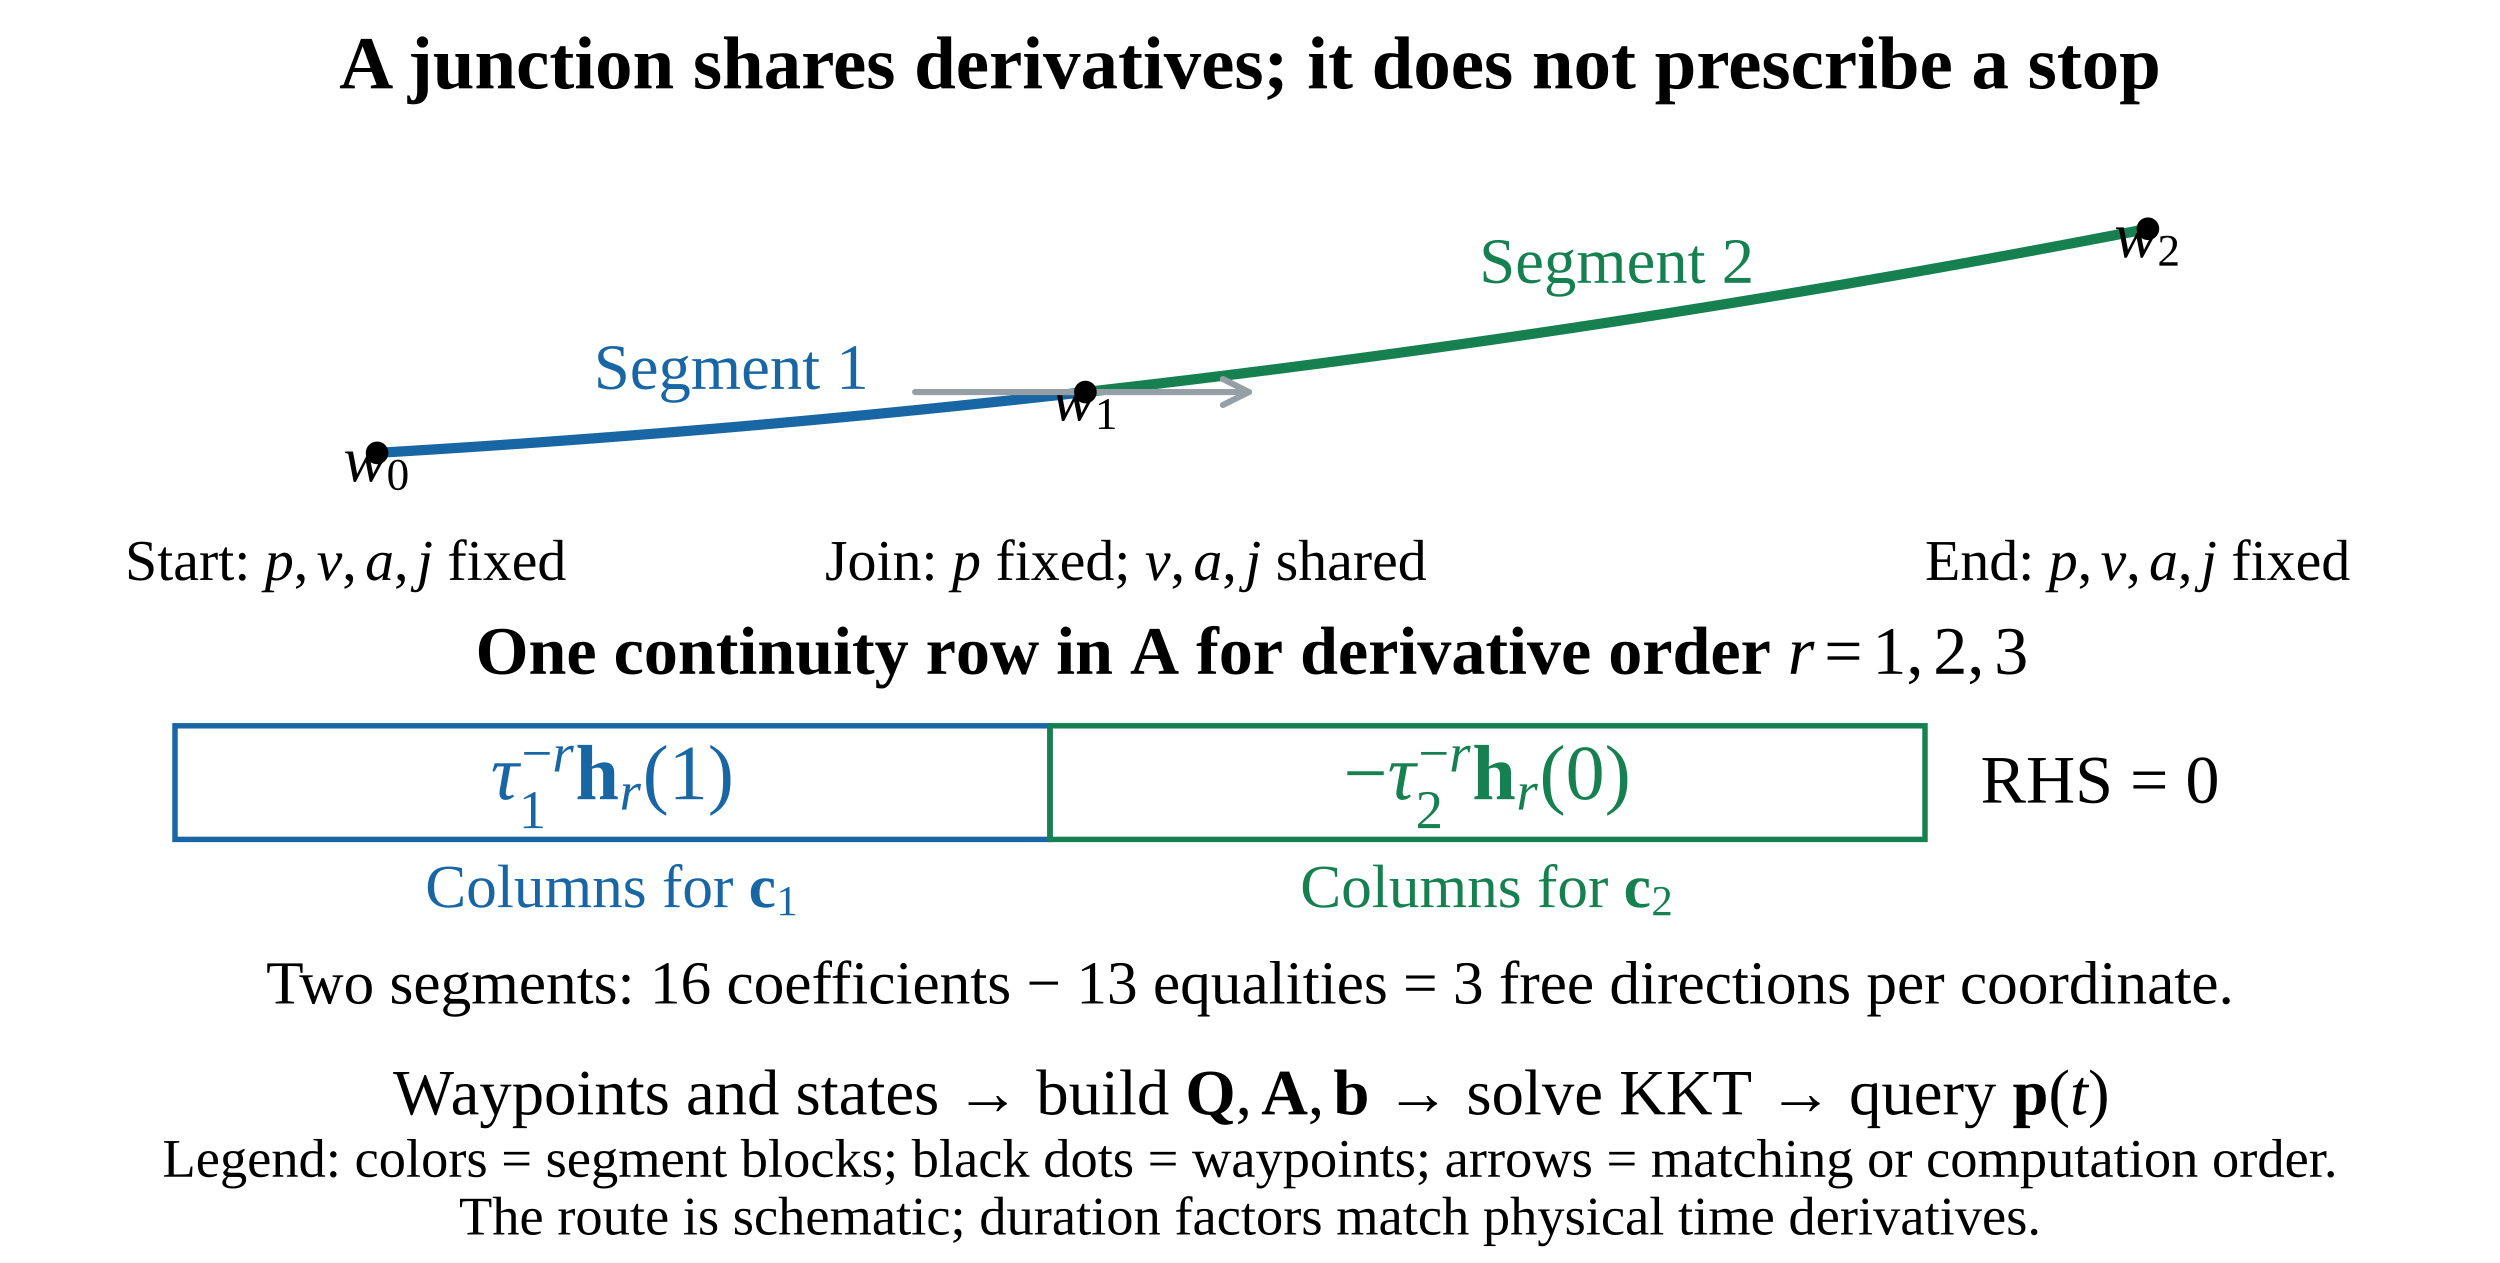
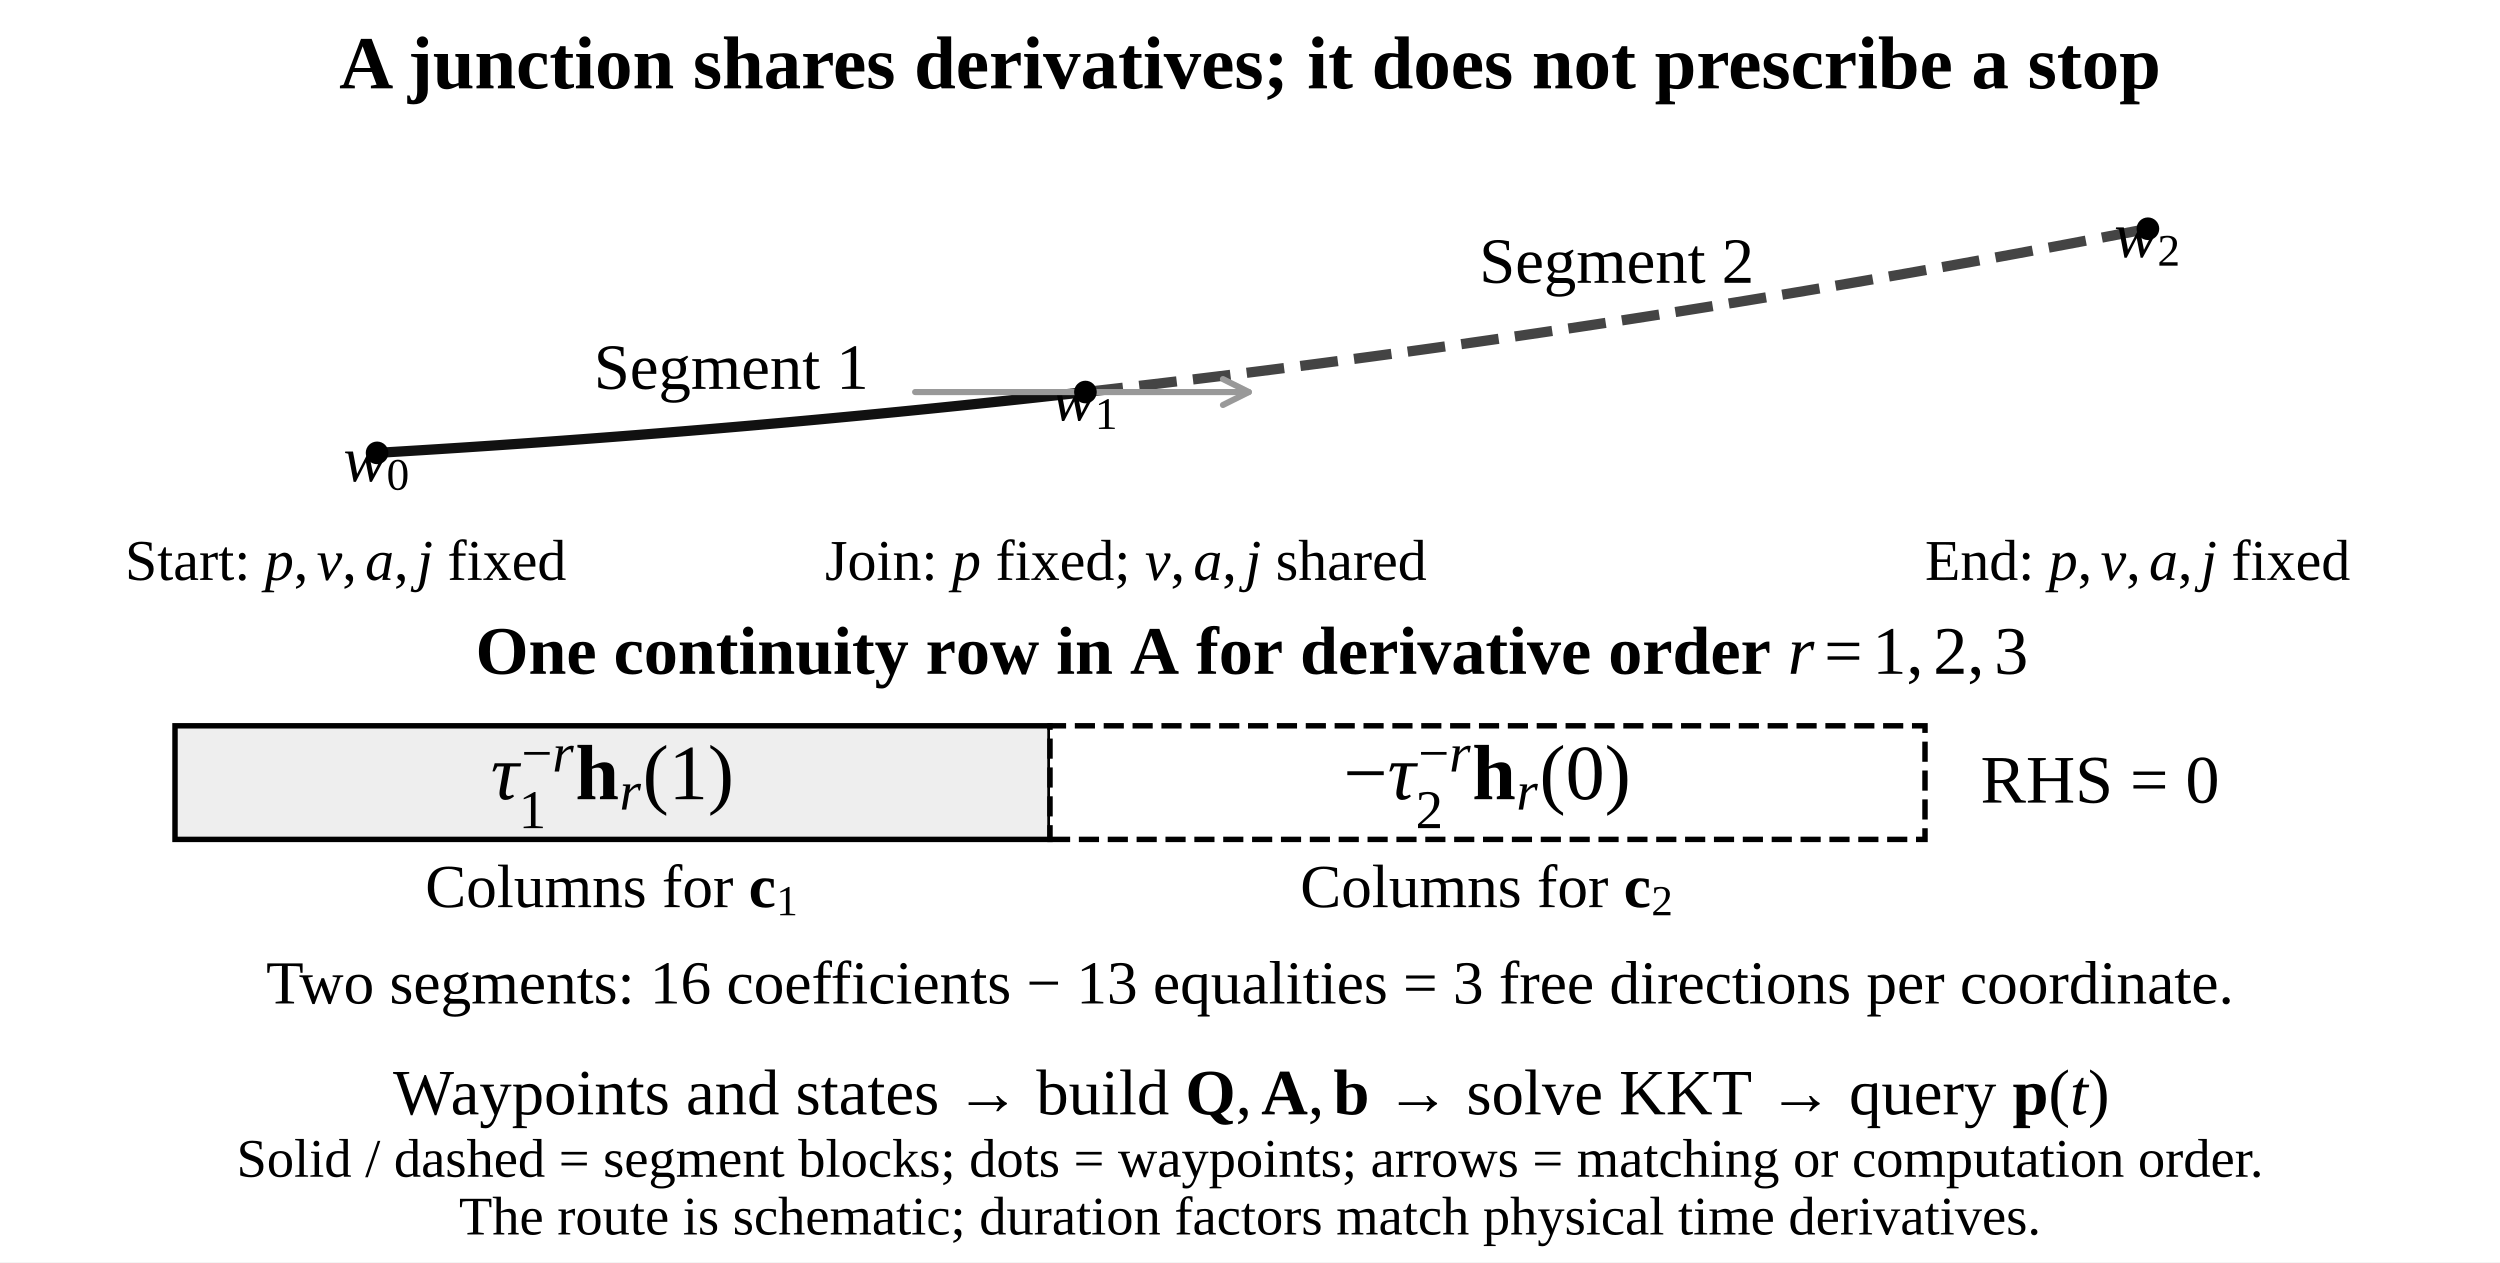
<svg xmlns="http://www.w3.org/2000/svg" xmlns:xlink="http://www.w3.org/1999/xlink" width="734.4pt" height="370.8pt" viewBox="0 0 734.4 370.8" version="1.1">
  <defs>
    <style type="text/css">*{stroke-linejoin: round; stroke-linecap: butt}</style>
  </defs>
  <g id="figure_1">
    <g id="patch_1">
      <path d="M 0 370.8  L 734.4 370.8  L 734.4 0  L 0 0  z " style="fill: #ffffff" />
    </g>
    <g id="axes_1">
      <g id="line2d_1">
-         <path d="M 110.772 133.036  L 113.406 132.88  L 116.04 132.723  L 118.674 132.563  L 121.308 132.402  L 123.942 132.239  L 126.576 132.075  L 129.209 131.908  L 131.843 131.74  L 134.477 131.57  L 137.111 131.398  L 139.745 131.224  L 142.379 131.048  L 145.013 130.871  L 147.647 130.692  L 150.281 130.511  L 152.915 130.328  L 155.549 130.143  L 158.183 129.957  L 160.817 129.769  L 163.45 129.579  L 166.084 129.387  L 168.718 129.193  L 171.352 128.998  L 173.986 128.8  L 176.62 128.601  L 179.254 128.4  L 181.888 128.198  L 184.522 127.993  L 187.156 127.787  L 189.79 127.579  L 192.424 127.369  L 195.058 127.157  L 197.691 126.943  L 200.325 126.728  L 202.959 126.511  L 205.593 126.292  L 208.227 126.071  L 210.861 125.849  L 213.495 125.624  L 216.129 125.398  L 218.763 125.17  L 221.397 124.94  L 224.031 124.708  L 226.665 124.475  L 229.299 124.24  L 231.933 124.003  L 234.566 123.764  L 237.2 123.523  L 239.834 123.281  L 242.468 123.036  L 245.102 122.79  L 247.736 122.542  L 250.37 122.293  L 253.004 122.041  L 255.638 121.788  L 258.272 121.533  L 260.906 121.276  L 263.54 121.017  L 266.174 120.756  L 268.807 120.494  L 271.441 120.23  L 274.075 119.964  L 276.709 119.696  L 279.343 119.426  L 281.977 119.155  L 284.611 118.882  L 287.245 118.607  L 289.879 118.33  L 292.513 118.051  L 295.147 117.771  L 297.781 117.488  L 300.415 117.204  L 303.048 116.918  L 305.682 116.631  L 308.316 116.341  L 310.95 116.05  L 313.584 115.757  L 316.218 115.462  L 318.852 115.165  " clip-path="url(#pb842b8e723)" style="fill: none; stroke: #1966a4; stroke-width: 3; stroke-linecap: square" />
+         <path d="M 110.772 133.036  L 113.406 132.88  L 116.04 132.723  L 118.674 132.563  L 121.308 132.402  L 123.942 132.239  L 126.576 132.075  L 129.209 131.908  L 131.843 131.74  L 134.477 131.57  L 137.111 131.398  L 139.745 131.224  L 142.379 131.048  L 145.013 130.871  L 147.647 130.692  L 150.281 130.511  L 152.915 130.328  L 155.549 130.143  L 158.183 129.957  L 160.817 129.769  L 163.45 129.579  L 166.084 129.387  L 168.718 129.193  L 171.352 128.998  L 173.986 128.8  L 176.62 128.601  L 179.254 128.4  L 181.888 128.198  L 184.522 127.993  L 187.156 127.787  L 189.79 127.579  L 192.424 127.369  L 195.058 127.157  L 197.691 126.943  L 200.325 126.728  L 202.959 126.511  L 205.593 126.292  L 208.227 126.071  L 210.861 125.849  L 213.495 125.624  L 216.129 125.398  L 218.763 125.17  L 221.397 124.94  L 224.031 124.708  L 226.665 124.475  L 229.299 124.24  L 231.933 124.003  L 234.566 123.764  L 237.2 123.523  L 239.834 123.281  L 242.468 123.036  L 245.102 122.79  L 247.736 122.542  L 250.37 122.293  L 253.004 122.041  L 255.638 121.788  L 258.272 121.533  L 260.906 121.276  L 263.54 121.017  L 266.174 120.756  L 268.807 120.494  L 271.441 120.23  L 274.075 119.964  L 276.709 119.696  L 279.343 119.426  L 281.977 119.155  L 284.611 118.882  L 287.245 118.607  L 289.879 118.33  L 292.513 118.051  L 295.147 117.771  L 297.781 117.488  L 300.415 117.204  L 303.048 116.918  L 305.682 116.631  L 308.316 116.341  L 310.95 116.05  L 313.584 115.757  L 316.218 115.462  L 318.852 115.165  " clip-path="url(#pb0b1a528e0)" style="fill: none; stroke: #111111; stroke-width: 3; stroke-linecap: square" />
      </g>
      <g id="line2d_2">
-         <path d="M 318.852 115.165  L 322.803 114.717  L 326.754 114.264  L 330.705 113.807  L 334.656 113.347  L 338.606 112.882  L 342.557 112.413  L 346.508 111.94  L 350.459 111.463  L 354.41 110.982  L 358.361 110.497  L 362.312 110.008  L 366.263 109.514  L 370.214 109.017  L 374.164 108.516  L 378.115 108.01  L 382.066 107.501  L 386.017 106.987  L 389.968 106.469  L 393.919 105.948  L 397.87 105.422  L 401.821 104.892  L 405.771 104.358  L 409.722 103.82  L 413.673 103.278  L 417.624 102.732  L 421.575 102.181  L 425.526 101.627  L 429.477 101.069  L 433.428 100.506  L 437.379 99.94  L 441.329 99.369  L 445.28 98.795  L 449.231 98.216  L 453.182 97.633  L 457.133 97.046  L 461.084 96.455  L 465.035 95.86  L 468.986 95.261  L 472.937 94.658  L 476.887 94.051  L 480.838 93.44  L 484.789 92.824  L 488.74 92.205  L 492.691 91.581  L 496.642 90.954  L 500.593 90.322  L 504.544 89.687  L 508.495 89.047  L 512.445 88.403  L 516.396 87.755  L 520.347 87.103  L 524.298 86.447  L 528.249 85.787  L 532.2 85.123  L 536.151 84.455  L 540.102 83.782  L 544.053 83.106  L 548.003 82.425  L 551.954 81.741  L 555.905 81.052  L 559.856 80.36  L 563.807 79.663  L 567.758 78.962  L 571.709 78.257  L 575.66 77.548  L 579.61 76.835  L 583.561 76.118  L 587.512 75.397  L 591.463 74.672  L 595.414 73.943  L 599.365 73.209  L 603.316 72.472  L 607.267 71.731  L 611.218 70.985  L 615.168 70.235  L 619.119 69.482  L 623.07 68.724  L 627.021 67.962  L 630.972 67.196  " clip-path="url(#pb842b8e723)" style="fill: none; stroke: #168051; stroke-width: 3; stroke-linecap: square" />
+         <path d="M 318.852 115.165  L 322.803 114.717  L 326.754 114.264  L 330.705 113.807  L 334.656 113.347  L 338.606 112.882  L 342.557 112.413  L 346.508 111.94  L 350.459 111.463  L 354.41 110.982  L 358.361 110.497  L 362.312 110.008  L 366.263 109.514  L 370.214 109.017  L 374.164 108.516  L 378.115 108.01  L 382.066 107.501  L 386.017 106.987  L 389.968 106.469  L 393.919 105.948  L 397.87 105.422  L 401.821 104.892  L 405.771 104.358  L 409.722 103.82  L 413.673 103.278  L 417.624 102.732  L 421.575 102.181  L 425.526 101.627  L 429.477 101.069  L 433.428 100.506  L 437.379 99.94  L 441.329 99.369  L 445.28 98.795  L 449.231 98.216  L 453.182 97.633  L 457.133 97.046  L 461.084 96.455  L 465.035 95.86  L 468.986 95.261  L 472.937 94.658  L 476.887 94.051  L 480.838 93.44  L 484.789 92.824  L 488.74 92.205  L 492.691 91.581  L 496.642 90.954  L 500.593 90.322  L 504.544 89.687  L 508.495 89.047  L 512.445 88.403  L 516.396 87.755  L 520.347 87.103  L 524.298 86.447  L 528.249 85.787  L 532.2 85.123  L 536.151 84.455  L 540.102 83.782  L 544.053 83.106  L 548.003 82.425  L 551.954 81.741  L 555.905 81.052  L 559.856 80.36  L 563.807 79.663  L 567.758 78.962  L 571.709 78.257  L 575.66 77.548  L 579.61 76.835  L 583.561 76.118  L 587.512 75.397  L 591.463 74.672  L 595.414 73.943  L 599.365 73.209  L 603.316 72.472  L 607.267 71.731  L 611.218 70.985  L 615.168 70.235  L 619.119 69.482  L 623.07 68.724  L 627.021 67.962  L 630.972 67.196  " clip-path="url(#pb0b1a528e0)" style="fill: none; stroke-dasharray: 11.1,4.8; stroke-dashoffset: 0; stroke: #444444; stroke-width: 3" />
      </g>
      <g id="text_1">
-         <text style="font-size: 19px; font-family: 'Times New Roman'; text-anchor: middle; fill: #1966a4" x="214.812" y="114.224" transform="rotate(-0 214.812 114.2245)">Segment 1</text>
+         <text style="font-size: 19px; font-family: 'Times New Roman'; text-anchor: middle" x="214.812" y="114.224" transform="rotate(-0 214.812 114.2245)">Segment 1</text>
      </g>
      <g id="text_2">
-         <text style="font-size: 19px; font-family: 'Times New Roman'; text-anchor: middle; fill: #168051" x="474.912" y="83.068" transform="rotate(-0 474.912 83.06824)">Segment 2</text>
+         <text style="font-size: 19px; font-family: 'Times New Roman'; text-anchor: middle" x="474.912" y="83.068" transform="rotate(-0 474.912 83.06824)">Segment 2</text>
      </g>
      <g id="text_3">
        <g transform="translate(100.892 141.9712)">
          <text>
            <tspan x="0" y="-0.609" style="font-style: italic; font-size: 19px; font-family: 'Times New Roman'">w</tspan>
            <tspan x="12.673" y="1.908" style="font-size: 13.3px; font-family: 'Times New Roman'">0</tspan>
          </text>
        </g>
      </g>
      <g id="text_4">
        <g transform="translate(308.972 124.1004)">
          <text>
            <tspan x="0" y="-0.609" style="font-style: italic; font-size: 19px; font-family: 'Times New Roman'">w</tspan>
            <tspan x="12.673" y="1.908" style="font-size: 13.3px; font-family: 'Times New Roman'">1</tspan>
          </text>
        </g>
      </g>
      <g id="text_5">
        <g transform="translate(621.092 76.13157)">
          <text>
            <tspan x="0" y="-0.609" style="font-style: italic; font-size: 19px; font-family: 'Times New Roman'">w</tspan>
            <tspan x="12.673" y="1.908" style="font-size: 13.3px; font-family: 'Times New Roman'">2</tspan>
          </text>
        </g>
      </g>
      <g id="patch_2">
-         <path d="M 268.829 115.165  Q 318.849 115.165 366.857 115.165  " style="fill: none; stroke: #979fa6; stroke-width: 1.8; stroke-linecap: round" />
-         <path d="M 359.257 111.365  L 366.857 115.165  L 359.257 118.965  " style="fill: none; stroke: #979fa6; stroke-width: 1.8; stroke-linecap: round" />
+         <path d="M 268.829 115.165  Q 318.849 115.165 366.857 115.165  " style="fill: none; stroke: #999999; stroke-width: 1.8; stroke-linecap: round" />
+         <path d="M 359.257 111.365  L 366.857 115.165  L 359.257 118.965  " style="fill: none; stroke: #999999; stroke-width: 1.8; stroke-linecap: round" />
      </g>
      <g id="PathCollection_1">
        <defs>
-           <path id="m9543c0bbfe" d="M 0 2.828  C 0.75 2.828 1.47 2.53 2 2  C 2.53 1.47 2.828 0.75 2.828 0  C 2.828 -0.75 2.53 -1.47 2 -2  C 1.47 -2.53 0.75 -2.828 0 -2.828  C -0.75 -2.828 -1.47 -2.53 -2 -2  C -2.53 -1.47 -2.828 -0.75 -2.828 0  C -2.828 0.75 -2.53 1.47 -2 2  C -1.47 2.53 -0.75 2.828 0 2.828  z " style="stroke: #000000" />
+           <path id="m8354034b40" d="M 0 2.828  C 0.75 2.828 1.47 2.53 2 2  C 2.53 1.47 2.828 0.75 2.828 0  C 2.828 -0.75 2.53 -1.47 2 -2  C 1.47 -2.53 0.75 -2.828 0 -2.828  C -0.75 -2.828 -1.47 -2.53 -2 -2  C -2.53 -1.47 -2.828 -0.75 -2.828 0  C -2.828 0.75 -2.53 1.47 -2 2  C -1.47 2.53 -0.75 2.828 0 2.828  z " style="stroke: #000000" />
        </defs>
-         <g clip-path="url(#pb842b8e723)">
-           <use xlink:href="#m9543c0bbfe" x="110.772" y="133.036" style="stroke: #000000" />
+         <g clip-path="url(#pb0b1a528e0)">
+           <use xlink:href="#m8354034b40" x="110.772" y="133.036" style="stroke: #000000" />
        </g>
      </g>
      <g id="PathCollection_2">
-         <g clip-path="url(#pb842b8e723)">
-           <use xlink:href="#m9543c0bbfe" x="318.852" y="115.165" style="stroke: #000000" />
+         <g clip-path="url(#pb0b1a528e0)">
+           <use xlink:href="#m8354034b40" x="318.852" y="115.165" style="stroke: #000000" />
        </g>
      </g>
      <g id="PathCollection_3">
-         <g clip-path="url(#pb842b8e723)">
-           <use xlink:href="#m9543c0bbfe" x="630.972" y="67.196" style="stroke: #000000" />
+         <g clip-path="url(#pb0b1a528e0)">
+           <use xlink:href="#m8354034b40" x="630.972" y="67.196" style="stroke: #000000" />
        </g>
      </g>
    </g>
    <g id="axes_2">
      <g id="patch_3">
-         <path d="M 51.408 246.582  L 308.448 246.582  L 308.448 213.21  L 51.408 213.21  L 51.408 246.582  z " clip-path="url(#p7be371be83)" style="fill: none; stroke: #1966a4; stroke-width: 1.6; stroke-linejoin: miter" />
+         <path d="M 51.408 246.582  L 308.448 246.582  L 308.448 213.21  L 51.408 213.21  z " clip-path="url(#p25e6406a1e)" style="fill: #eeeeee; stroke: #000000; stroke-width: 1.6; stroke-linejoin: miter" />
      </g>
      <g id="patch_4">
-         <path d="M 308.448 246.582  L 565.488 246.582  L 565.488 213.21  L 308.448 213.21  L 308.448 246.582  z " clip-path="url(#p7be371be83)" style="fill: none; stroke: #168051; stroke-width: 1.6; stroke-linejoin: miter" />
+         <path d="M 308.448 246.582  L 565.488 246.582  L 565.488 213.21  L 308.448 213.21  z " clip-path="url(#p25e6406a1e)" style="fill: #ffffff; stroke-dasharray: 5.92,2.56; stroke-dashoffset: 0; stroke: #000000; stroke-width: 1.6; stroke-linejoin: miter" />
      </g>
      <g id="text_6">
-         <g style="fill: #1966a4" transform="translate(144.163 234.8034)">
-           <text>
-             <tspan x="0" y="-0.031" style="font-style: italic; font-size: 23px; font-family: 'Times New Roman'; fill: #1966a4">τ</tspan>
-             <tspan x="8.232" y="8.477" style="font-size: 16.1px; font-family: 'Times New Roman'; fill: #1966a4">1</tspan>
-             <tspan x="9.024" y="-8.156" style="font-size: 16.1px; font-family: 'Times New Roman'; fill: #1966a4">−</tspan>
-             <tspan x="18.104" y="-8.156" style="font-style: italic; font-size: 16.1px; font-family: 'Times New Roman'; fill: #1966a4">r</tspan>
-             <tspan x="37.847" y="3.016" style="font-style: italic; font-size: 16.1px; font-family: 'Times New Roman'; fill: #1966a4">r</tspan>
-             <tspan x="24.877" y="-0.031" style="font-weight: 700; font-size: 23px; font-family: 'Times New Roman'; fill: #1966a4">h</tspan>
-             <tspan x="44.62" y="-0.031" style="font-size: 23px; font-family: 'Times New Roman'; fill: #1966a4">(</tspan>
-             <tspan x="52.279" y="-0.031" style="font-size: 23px; font-family: 'Times New Roman'; fill: #1966a4">1</tspan>
-             <tspan x="63.779" y="-0.031" style="font-size: 23px; font-family: 'Times New Roman'; fill: #1966a4">)</tspan>
+         <g transform="translate(144.163 234.8034)">
+           <text>
+             <tspan x="0" y="-0.031" style="font-style: italic; font-size: 23px; font-family: 'Times New Roman'">τ</tspan>
+             <tspan x="8.232" y="8.477" style="font-size: 16.1px; font-family: 'Times New Roman'">1</tspan>
+             <tspan x="9.024" y="-8.156" style="font-size: 16.1px; font-family: 'Times New Roman'">−</tspan>
+             <tspan x="18.104" y="-8.156" style="font-style: italic; font-size: 16.1px; font-family: 'Times New Roman'">r</tspan>
+             <tspan x="37.847" y="3.016" style="font-style: italic; font-size: 16.1px; font-family: 'Times New Roman'">r</tspan>
+             <tspan x="24.877" y="-0.031" style="font-weight: 700; font-size: 23px; font-family: 'Times New Roman'">h</tspan>
+             <tspan x="44.62" y="-0.031" style="font-size: 23px; font-family: 'Times New Roman'">(</tspan>
+             <tspan x="52.279" y="-0.031" style="font-size: 23px; font-family: 'Times New Roman'">1</tspan>
+             <tspan x="63.779" y="-0.031" style="font-size: 23px; font-family: 'Times New Roman'">)</tspan>
          </text>
        </g>
      </g>
      <g id="text_7">
-         <g style="fill: #1966a4" transform="translate(124.938 266.976)">
-           <text>
-             <tspan x="0" y="-0.5" style="font-size: 18px; font-family: 'Times New Roman'; fill: #1966a4">C</tspan>
-             <tspan x="12.006" y="-0.5" style="font-size: 18px; font-family: 'Times New Roman'; fill: #1966a4">o</tspan>
-             <tspan x="21.006" y="-0.5" style="font-size: 18px; font-family: 'Times New Roman'; fill: #1966a4">l</tspan>
-             <tspan x="26.007" y="-0.5" style="font-size: 18px; font-family: 'Times New Roman'; fill: #1966a4">u</tspan>
-             <tspan x="35.007" y="-0.5" style="font-size: 18px; font-family: 'Times New Roman'; fill: #1966a4">m</tspan>
-             <tspan x="49.008" y="-0.5" style="font-size: 18px; font-family: 'Times New Roman'; fill: #1966a4">n</tspan>
-             <tspan x="58.008" y="-0.5" style="font-size: 18px; font-family: 'Times New Roman'; fill: #1966a4">s</tspan>
-             <tspan x="65.013" y="-0.5" style="font-size: 18px; font-family: 'Times New Roman'; fill: #1966a4"> </tspan>
-             <tspan x="69.513" y="-0.5" style="font-size: 18px; font-family: 'Times New Roman'; fill: #1966a4">f</tspan>
-             <tspan x="75.507" y="-0.5" style="font-size: 18px; font-family: 'Times New Roman'; fill: #1966a4">o</tspan>
-             <tspan x="84.507" y="-0.5" style="font-size: 18px; font-family: 'Times New Roman'; fill: #1966a4">r</tspan>
-             <tspan x="90.501" y="-0.5" style="font-size: 18px; font-family: 'Times New Roman'; fill: #1966a4"> </tspan>
-             <tspan x="95.001" y="-0.5" style="font-weight: 700; font-size: 18px; font-family: 'Times New Roman'; fill: #1966a4">c</tspan>
-             <tspan x="103.129" y="1.886" style="font-size: 12.6px; font-family: 'Times New Roman'; fill: #1966a4">1</tspan>
+         <g transform="translate(124.938 266.976)">
+           <text>
+             <tspan x="0" y="-0.5" style="font-size: 18px; font-family: 'Times New Roman'">C</tspan>
+             <tspan x="12.006" y="-0.5" style="font-size: 18px; font-family: 'Times New Roman'">o</tspan>
+             <tspan x="21.006" y="-0.5" style="font-size: 18px; font-family: 'Times New Roman'">l</tspan>
+             <tspan x="26.007" y="-0.5" style="font-size: 18px; font-family: 'Times New Roman'">u</tspan>
+             <tspan x="35.007" y="-0.5" style="font-size: 18px; font-family: 'Times New Roman'">m</tspan>
+             <tspan x="49.008" y="-0.5" style="font-size: 18px; font-family: 'Times New Roman'">n</tspan>
+             <tspan x="58.008" y="-0.5" style="font-size: 18px; font-family: 'Times New Roman'">s</tspan>
+             <tspan x="65.013" y="-0.5" style="font-size: 18px; font-family: 'Times New Roman'"> </tspan>
+             <tspan x="69.513" y="-0.5" style="font-size: 18px; font-family: 'Times New Roman'">f</tspan>
+             <tspan x="75.507" y="-0.5" style="font-size: 18px; font-family: 'Times New Roman'">o</tspan>
+             <tspan x="84.507" y="-0.5" style="font-size: 18px; font-family: 'Times New Roman'">r</tspan>
+             <tspan x="90.501" y="-0.5" style="font-size: 18px; font-family: 'Times New Roman'"> </tspan>
+             <tspan x="95.001" y="-0.5" style="font-weight: 700; font-size: 18px; font-family: 'Times New Roman'">c</tspan>
+             <tspan x="103.129" y="1.886" style="font-size: 12.6px; font-family: 'Times New Roman'">1</tspan>
          </text>
        </g>
      </g>
      <g id="text_8">
-         <g style="fill: #168051" transform="translate(394.648 234.8034)">
-           <text>
-             <tspan x="0" y="-0.031" style="font-size: 23px; font-family: 'Times New Roman'; fill: #168051">−</tspan>
-             <tspan x="57.591" y="-0.031" style="font-size: 23px; font-family: 'Times New Roman'; fill: #168051">(</tspan>
-             <tspan x="65.25" y="-0.031" style="font-size: 23px; font-family: 'Times New Roman'; fill: #168051">0</tspan>
-             <tspan x="76.75" y="-0.031" style="font-size: 23px; font-family: 'Times New Roman'; fill: #168051">)</tspan>
-             <tspan x="12.971" y="-0.031" style="font-style: italic; font-size: 23px; font-family: 'Times New Roman'; fill: #168051">τ</tspan>
-             <tspan x="21.203" y="8.477" style="font-size: 16.1px; font-family: 'Times New Roman'; fill: #168051">2</tspan>
-             <tspan x="21.995" y="-8.156" style="font-size: 16.1px; font-family: 'Times New Roman'; fill: #168051">−</tspan>
-             <tspan x="31.075" y="-8.156" style="font-style: italic; font-size: 16.1px; font-family: 'Times New Roman'; fill: #168051">r</tspan>
-             <tspan x="50.818" y="3.016" style="font-style: italic; font-size: 16.1px; font-family: 'Times New Roman'; fill: #168051">r</tspan>
-             <tspan x="37.848" y="-0.031" style="font-weight: 700; font-size: 23px; font-family: 'Times New Roman'; fill: #168051">h</tspan>
+         <g transform="translate(394.648 234.8034)">
+           <text>
+             <tspan x="0" y="-0.031" style="font-size: 23px; font-family: 'Times New Roman'">−</tspan>
+             <tspan x="57.591" y="-0.031" style="font-size: 23px; font-family: 'Times New Roman'">(</tspan>
+             <tspan x="65.25" y="-0.031" style="font-size: 23px; font-family: 'Times New Roman'">0</tspan>
+             <tspan x="76.75" y="-0.031" style="font-size: 23px; font-family: 'Times New Roman'">)</tspan>
+             <tspan x="12.971" y="-0.031" style="font-style: italic; font-size: 23px; font-family: 'Times New Roman'">τ</tspan>
+             <tspan x="21.203" y="8.477" style="font-size: 16.1px; font-family: 'Times New Roman'">2</tspan>
+             <tspan x="21.995" y="-8.156" style="font-size: 16.1px; font-family: 'Times New Roman'">−</tspan>
+             <tspan x="31.075" y="-8.156" style="font-style: italic; font-size: 16.1px; font-family: 'Times New Roman'">r</tspan>
+             <tspan x="50.818" y="3.016" style="font-style: italic; font-size: 16.1px; font-family: 'Times New Roman'">r</tspan>
+             <tspan x="37.848" y="-0.031" style="font-weight: 700; font-size: 23px; font-family: 'Times New Roman'">h</tspan>
          </text>
        </g>
      </g>
      <g id="text_9">
-         <g style="fill: #168051" transform="translate(381.978 266.976)">
-           <text>
-             <tspan x="0" y="-0.5" style="font-size: 18px; font-family: 'Times New Roman'; fill: #168051">C</tspan>
-             <tspan x="12.006" y="-0.5" style="font-size: 18px; font-family: 'Times New Roman'; fill: #168051">o</tspan>
-             <tspan x="21.006" y="-0.5" style="font-size: 18px; font-family: 'Times New Roman'; fill: #168051">l</tspan>
-             <tspan x="26.007" y="-0.5" style="font-size: 18px; font-family: 'Times New Roman'; fill: #168051">u</tspan>
-             <tspan x="35.007" y="-0.5" style="font-size: 18px; font-family: 'Times New Roman'; fill: #168051">m</tspan>
-             <tspan x="49.008" y="-0.5" style="font-size: 18px; font-family: 'Times New Roman'; fill: #168051">n</tspan>
-             <tspan x="58.008" y="-0.5" style="font-size: 18px; font-family: 'Times New Roman'; fill: #168051">s</tspan>
-             <tspan x="65.013" y="-0.5" style="font-size: 18px; font-family: 'Times New Roman'; fill: #168051"> </tspan>
-             <tspan x="69.513" y="-0.5" style="font-size: 18px; font-family: 'Times New Roman'; fill: #168051">f</tspan>
-             <tspan x="75.507" y="-0.5" style="font-size: 18px; font-family: 'Times New Roman'; fill: #168051">o</tspan>
-             <tspan x="84.507" y="-0.5" style="font-size: 18px; font-family: 'Times New Roman'; fill: #168051">r</tspan>
-             <tspan x="90.501" y="-0.5" style="font-size: 18px; font-family: 'Times New Roman'; fill: #168051"> </tspan>
-             <tspan x="95.001" y="-0.5" style="font-weight: 700; font-size: 18px; font-family: 'Times New Roman'; fill: #168051">c</tspan>
-             <tspan x="103.129" y="1.886" style="font-size: 12.6px; font-family: 'Times New Roman'; fill: #168051">2</tspan>
+         <g transform="translate(381.978 266.976)">
+           <text>
+             <tspan x="0" y="-0.5" style="font-size: 18px; font-family: 'Times New Roman'">C</tspan>
+             <tspan x="12.006" y="-0.5" style="font-size: 18px; font-family: 'Times New Roman'">o</tspan>
+             <tspan x="21.006" y="-0.5" style="font-size: 18px; font-family: 'Times New Roman'">l</tspan>
+             <tspan x="26.007" y="-0.5" style="font-size: 18px; font-family: 'Times New Roman'">u</tspan>
+             <tspan x="35.007" y="-0.5" style="font-size: 18px; font-family: 'Times New Roman'">m</tspan>
+             <tspan x="49.008" y="-0.5" style="font-size: 18px; font-family: 'Times New Roman'">n</tspan>
+             <tspan x="58.008" y="-0.5" style="font-size: 18px; font-family: 'Times New Roman'">s</tspan>
+             <tspan x="65.013" y="-0.5" style="font-size: 18px; font-family: 'Times New Roman'"> </tspan>
+             <tspan x="69.513" y="-0.5" style="font-size: 18px; font-family: 'Times New Roman'">f</tspan>
+             <tspan x="75.507" y="-0.5" style="font-size: 18px; font-family: 'Times New Roman'">o</tspan>
+             <tspan x="84.507" y="-0.5" style="font-size: 18px; font-family: 'Times New Roman'">r</tspan>
+             <tspan x="90.501" y="-0.5" style="font-size: 18px; font-family: 'Times New Roman'"> </tspan>
+             <tspan x="95.001" y="-0.5" style="font-weight: 700; font-size: 18px; font-family: 'Times New Roman'">c</tspan>
+             <tspan x="103.129" y="1.886" style="font-size: 12.6px; font-family: 'Times New Roman'">2</tspan>
          </text>
        </g>
      </g>
      <g id="text_10">
        <text style="font-size: 20px; font-family: 'Times New Roman'; text-anchor: middle" x="616.896" y="235.784" transform="rotate(-0 616.896 235.7838)">RHS = 0</text>
      </g>
      <g id="text_11">
        <text style="font-size: 18px; font-family: 'Times New Roman'; text-anchor: middle" x="367.2" y="294.786" transform="rotate(-0 367.2 294.786)">Two segments: 16 coefficients − 13 equalities = 3 free directions per coordinate.</text>
      </g>
      <g id="text_12">
        <g transform="translate(115.45 328.158)">
          <text>
            <tspan x="0" y="-0.812" style="font-size: 19px; font-family: 'Times New Roman'">W</tspan>
            <tspan x="16.933" y="-0.812" style="font-size: 19px; font-family: 'Times New Roman'">a</tspan>
            <tspan x="25.366" y="-0.812" style="font-size: 19px; font-family: 'Times New Roman'">y</tspan>
            <tspan x="34.866" y="-0.812" style="font-size: 19px; font-family: 'Times New Roman'">p</tspan>
            <tspan x="44.366" y="-0.812" style="font-size: 19px; font-family: 'Times New Roman'">o</tspan>
            <tspan x="53.866" y="-0.812" style="font-size: 19px; font-family: 'Times New Roman'">i</tspan>
            <tspan x="59.145" y="-0.812" style="font-size: 19px; font-family: 'Times New Roman'">n</tspan>
            <tspan x="68.645" y="-0.812" style="font-size: 19px; font-family: 'Times New Roman'">t</tspan>
            <tspan x="73.924" y="-0.812" style="font-size: 19px; font-family: 'Times New Roman'">s</tspan>
            <tspan x="81.318" y="-0.812" style="font-size: 19px; font-family: 'Times New Roman'"> </tspan>
            <tspan x="86.068" y="-0.812" style="font-size: 19px; font-family: 'Times New Roman'">a</tspan>
            <tspan x="94.501" y="-0.812" style="font-size: 19px; font-family: 'Times New Roman'">n</tspan>
            <tspan x="104.001" y="-0.812" style="font-size: 19px; font-family: 'Times New Roman'">d</tspan>
            <tspan x="113.501" y="-0.812" style="font-size: 19px; font-family: 'Times New Roman'"> </tspan>
            <tspan x="118.251" y="-0.812" style="font-size: 19px; font-family: 'Times New Roman'">s</tspan>
            <tspan x="125.645" y="-0.812" style="font-size: 19px; font-family: 'Times New Roman'">t</tspan>
            <tspan x="130.924" y="-0.812" style="font-size: 19px; font-family: 'Times New Roman'">a</tspan>
            <tspan x="139.357" y="-0.812" style="font-size: 19px; font-family: 'Times New Roman'">t</tspan>
            <tspan x="144.636" y="-0.812" style="font-size: 19px; font-family: 'Times New Roman'">e</tspan>
            <tspan x="153.069" y="-0.812" style="font-size: 19px; font-family: 'Times New Roman'">s</tspan>
            <tspan x="160.463" y="-0.812" style="font-size: 19px; font-family: 'Times New Roman'"> </tspan>
            <tspan x="165.213" y="-0.812" style="font-size: 19px; font-family: 'Times New Roman'">→</tspan>
            <tspan x="184.213" y="-0.812" style="font-size: 19px; font-family: 'Times New Roman'"> </tspan>
            <tspan x="188.963" y="-0.812" style="font-size: 19px; font-family: 'Times New Roman'">b</tspan>
            <tspan x="198.463" y="-0.812" style="font-size: 19px; font-family: 'Times New Roman'">u</tspan>
            <tspan x="207.963" y="-0.812" style="font-size: 19px; font-family: 'Times New Roman'">i</tspan>
            <tspan x="213.242" y="-0.812" style="font-size: 19px; font-family: 'Times New Roman'">l</tspan>
            <tspan x="218.521" y="-0.812" style="font-size: 19px; font-family: 'Times New Roman'">d</tspan>
            <tspan x="228.021" y="-0.812" style="font-size: 19px; font-family: 'Times New Roman'"> </tspan>
            <tspan x="247.549" y="-0.812" style="font-size: 19px; font-family: 'Times New Roman'">,</tspan>
            <tspan x="268.765" y="-0.812" style="font-size: 19px; font-family: 'Times New Roman'">,</tspan>
            <tspan x="286.826" y="-0.812" style="font-size: 19px; font-family: 'Times New Roman'"> </tspan>
            <tspan x="291.576" y="-0.812" style="font-size: 19px; font-family: 'Times New Roman'">→</tspan>
            <tspan x="310.576" y="-0.812" style="font-size: 19px; font-family: 'Times New Roman'"> </tspan>
            <tspan x="315.326" y="-0.812" style="font-size: 19px; font-family: 'Times New Roman'">s</tspan>
            <tspan x="322.72" y="-0.812" style="font-size: 19px; font-family: 'Times New Roman'">o</tspan>
            <tspan x="332.22" y="-0.812" style="font-size: 19px; font-family: 'Times New Roman'">l</tspan>
            <tspan x="337.499" y="-0.812" style="font-size: 19px; font-family: 'Times New Roman'">v</tspan>
            <tspan x="346.999" y="-0.812" style="font-size: 19px; font-family: 'Times New Roman'">e</tspan>
            <tspan x="355.432" y="-0.812" style="font-size: 19px; font-family: 'Times New Roman'"> </tspan>
            <tspan x="360.182" y="-0.812" style="font-size: 19px; font-family: 'Times New Roman'">K</tspan>
            <tspan x="373.903" y="-0.812" style="font-size: 19px; font-family: 'Times New Roman'">K</tspan>
            <tspan x="387.624" y="-0.812" style="font-size: 19px; font-family: 'Times New Roman'">T</tspan>
            <tspan x="399.23" y="-0.812" style="font-size: 19px; font-family: 'Times New Roman'"> </tspan>
            <tspan x="403.98" y="-0.812" style="font-size: 19px; font-family: 'Times New Roman'">→</tspan>
            <tspan x="422.98" y="-0.812" style="font-size: 19px; font-family: 'Times New Roman'"> </tspan>
            <tspan x="427.73" y="-0.812" style="font-size: 19px; font-family: 'Times New Roman'">q</tspan>
            <tspan x="437.23" y="-0.812" style="font-size: 19px; font-family: 'Times New Roman'">u</tspan>
            <tspan x="446.73" y="-0.812" style="font-size: 19px; font-family: 'Times New Roman'">e</tspan>
            <tspan x="455.163" y="-0.812" style="font-size: 19px; font-family: 'Times New Roman'">r</tspan>
            <tspan x="461.49" y="-0.812" style="font-size: 19px; font-family: 'Times New Roman'">y</tspan>
            <tspan x="470.99" y="-0.812" style="font-size: 19px; font-family: 'Times New Roman'"> </tspan>
            <tspan x="486.307" y="-0.812" style="font-size: 19px; font-family: 'Times New Roman'">(</tspan>
            <tspan x="497.913" y="-0.812" style="font-size: 19px; font-family: 'Times New Roman'">)</tspan>
            <tspan x="232.771" y="-0.812" style="font-weight: 700; font-size: 19px; font-family: 'Times New Roman'">Q</tspan>
            <tspan x="255.044" y="-0.812" style="font-weight: 700; font-size: 19px; font-family: 'Times New Roman'">A</tspan>
            <tspan x="276.259" y="-0.812" style="font-weight: 700; font-size: 19px; font-family: 'Times New Roman'">b</tspan>
            <tspan x="475.74" y="-0.812" style="font-weight: 700; font-size: 19px; font-family: 'Times New Roman'">p</tspan>
            <tspan x="492.634" y="-0.812" style="font-style: italic; font-size: 19px; font-family: 'Times New Roman'">t</tspan>
          </text>
        </g>
      </g>
    </g>
    <g id="text_13">
      <text style="font-weight: 700; font-size: 22px; font-family: 'Times New Roman'; text-anchor: middle" x="367.2" y="25.956" transform="rotate(-0 367.2 25.956)">A junction shares derivatives; it does not prescribe a stop</text>
    </g>
    <g id="text_14">
      <g transform="translate(36.72 170.568)">
        <text>
          <tspan x="0" y="-0.203" style="font-size: 17px; font-family: 'Times New Roman'">S</tspan>
          <tspan x="9.455" y="-0.203" style="font-size: 17px; font-family: 'Times New Roman'">t</tspan>
          <tspan x="14.178" y="-0.203" style="font-size: 17px; font-family: 'Times New Roman'">a</tspan>
          <tspan x="21.723" y="-0.203" style="font-size: 17px; font-family: 'Times New Roman'">r</tspan>
          <tspan x="27.384" y="-0.203" style="font-size: 17px; font-family: 'Times New Roman'">t</tspan>
          <tspan x="32.107" y="-0.203" style="font-size: 17px; font-family: 'Times New Roman'">:</tspan>
          <tspan x="36.831" y="-0.203" style="font-size: 17px; font-family: 'Times New Roman'"> </tspan>
          <tspan x="49.581" y="-0.203" style="font-size: 17px; font-family: 'Times New Roman'">,</tspan>
          <tspan x="63.831" y="-0.203" style="font-size: 17px; font-family: 'Times New Roman'">,</tspan>
          <tspan x="79.037" y="-0.203" style="font-size: 17px; font-family: 'Times New Roman'">,</tspan>
          <tspan x="90.465" y="-0.203" style="font-size: 17px; font-family: 'Times New Roman'"> </tspan>
          <tspan x="94.715" y="-0.203" style="font-size: 17px; font-family: 'Times New Roman'">f</tspan>
          <tspan x="100.376" y="-0.203" style="font-size: 17px; font-family: 'Times New Roman'">i</tspan>
          <tspan x="105.1" y="-0.203" style="font-size: 17px; font-family: 'Times New Roman'">x</tspan>
          <tspan x="113.6" y="-0.203" style="font-size: 17px; font-family: 'Times New Roman'">e</tspan>
          <tspan x="121.145" y="-0.203" style="font-size: 17px; font-family: 'Times New Roman'">d</tspan>
          <tspan x="41.081" y="-0.203" style="font-style: italic; font-size: 17px; font-family: 'Times New Roman'">p</tspan>
          <tspan x="56.286" y="-0.203" style="font-style: italic; font-size: 17px; font-family: 'Times New Roman'">v</tspan>
          <tspan x="70.537" y="-0.203" style="font-style: italic; font-size: 17px; font-family: 'Times New Roman'">a</tspan>
          <tspan x="85.742" y="-0.203" style="font-style: italic; font-size: 17px; font-family: 'Times New Roman'">j</tspan>
        </text>
      </g>
    </g>
    <g id="text_15">
      <g transform="translate(242.352 170.568)">
        <text>
          <tspan x="0" y="-0.203" style="font-size: 17px; font-family: 'Times New Roman'">J</tspan>
          <tspan x="6.616" y="-0.203" style="font-size: 17px; font-family: 'Times New Roman'">o</tspan>
          <tspan x="15.116" y="-0.203" style="font-size: 17px; font-family: 'Times New Roman'">i</tspan>
          <tspan x="19.839" y="-0.203" style="font-size: 17px; font-family: 'Times New Roman'">n</tspan>
          <tspan x="28.339" y="-0.203" style="font-size: 17px; font-family: 'Times New Roman'">:</tspan>
          <tspan x="33.062" y="-0.203" style="font-size: 17px; font-family: 'Times New Roman'"> </tspan>
          <tspan x="45.812" y="-0.203" style="font-size: 17px; font-family: 'Times New Roman'"> </tspan>
          <tspan x="50.062" y="-0.203" style="font-size: 17px; font-family: 'Times New Roman'">f</tspan>
          <tspan x="55.723" y="-0.203" style="font-size: 17px; font-family: 'Times New Roman'">i</tspan>
          <tspan x="60.446" y="-0.203" style="font-size: 17px; font-family: 'Times New Roman'">x</tspan>
          <tspan x="68.946" y="-0.203" style="font-size: 17px; font-family: 'Times New Roman'">e</tspan>
          <tspan x="76.492" y="-0.203" style="font-size: 17px; font-family: 'Times New Roman'">d</tspan>
          <tspan x="84.992" y="-0.203" style="font-size: 17px; font-family: 'Times New Roman'">;</tspan>
          <tspan x="89.715" y="-0.203" style="font-size: 17px; font-family: 'Times New Roman'"> </tspan>
          <tspan x="101.51" y="-0.203" style="font-size: 17px; font-family: 'Times New Roman'">,</tspan>
          <tspan x="116.716" y="-0.203" style="font-size: 17px; font-family: 'Times New Roman'">,</tspan>
          <tspan x="128.144" y="-0.203" style="font-size: 17px; font-family: 'Times New Roman'"> </tspan>
          <tspan x="132.394" y="-0.203" style="font-size: 17px; font-family: 'Times New Roman'">s</tspan>
          <tspan x="139.01" y="-0.203" style="font-size: 17px; font-family: 'Times New Roman'">h</tspan>
          <tspan x="147.51" y="-0.203" style="font-size: 17px; font-family: 'Times New Roman'">a</tspan>
          <tspan x="155.055" y="-0.203" style="font-size: 17px; font-family: 'Times New Roman'">r</tspan>
          <tspan x="160.716" y="-0.203" style="font-size: 17px; font-family: 'Times New Roman'">e</tspan>
          <tspan x="168.262" y="-0.203" style="font-size: 17px; font-family: 'Times New Roman'">d</tspan>
          <tspan x="37.312" y="-0.203" style="font-style: italic; font-size: 17px; font-family: 'Times New Roman'">p</tspan>
          <tspan x="93.965" y="-0.203" style="font-style: italic; font-size: 17px; font-family: 'Times New Roman'">v</tspan>
          <tspan x="108.216" y="-0.203" style="font-style: italic; font-size: 17px; font-family: 'Times New Roman'">a</tspan>
          <tspan x="123.421" y="-0.203" style="font-style: italic; font-size: 17px; font-family: 'Times New Roman'">j</tspan>
        </text>
      </g>
    </g>
    <g id="text_16">
      <g transform="translate(565.488 170.568)">
        <text>
          <tspan x="0" y="-0.203" style="font-size: 17px; font-family: 'Times New Roman'">E</tspan>
          <tspan x="10.384" y="-0.203" style="font-size: 17px; font-family: 'Times New Roman'">n</tspan>
          <tspan x="18.884" y="-0.203" style="font-size: 17px; font-family: 'Times New Roman'">d</tspan>
          <tspan x="27.384" y="-0.203" style="font-size: 17px; font-family: 'Times New Roman'">:</tspan>
          <tspan x="32.107" y="-0.203" style="font-size: 17px; font-family: 'Times New Roman'"> </tspan>
          <tspan x="44.857" y="-0.203" style="font-size: 17px; font-family: 'Times New Roman'">,</tspan>
          <tspan x="59.108" y="-0.203" style="font-size: 17px; font-family: 'Times New Roman'">,</tspan>
          <tspan x="74.314" y="-0.203" style="font-size: 17px; font-family: 'Times New Roman'">,</tspan>
          <tspan x="85.742" y="-0.203" style="font-size: 17px; font-family: 'Times New Roman'"> </tspan>
          <tspan x="89.992" y="-0.203" style="font-size: 17px; font-family: 'Times New Roman'">f</tspan>
          <tspan x="95.653" y="-0.203" style="font-size: 17px; font-family: 'Times New Roman'">i</tspan>
          <tspan x="100.376" y="-0.203" style="font-size: 17px; font-family: 'Times New Roman'">x</tspan>
          <tspan x="108.876" y="-0.203" style="font-size: 17px; font-family: 'Times New Roman'">e</tspan>
          <tspan x="116.422" y="-0.203" style="font-size: 17px; font-family: 'Times New Roman'">d</tspan>
          <tspan x="36.357" y="-0.203" style="font-style: italic; font-size: 17px; font-family: 'Times New Roman'">p</tspan>
          <tspan x="51.563" y="-0.203" style="font-style: italic; font-size: 17px; font-family: 'Times New Roman'">v</tspan>
          <tspan x="65.814" y="-0.203" style="font-style: italic; font-size: 17px; font-family: 'Times New Roman'">a</tspan>
          <tspan x="81.019" y="-0.203" style="font-style: italic; font-size: 17px; font-family: 'Times New Roman'">j</tspan>
        </text>
      </g>
    </g>
    <g id="text_17">
      <g transform="translate(139.7 198.378)">
        <text>
          <tspan x="0" y="-0.438" style="font-weight: 700; font-size: 20px; font-family: 'Times New Roman'">O</tspan>
          <tspan x="15.557" y="-0.438" style="font-weight: 700; font-size: 20px; font-family: 'Times New Roman'">n</tspan>
          <tspan x="26.68" y="-0.438" style="font-weight: 700; font-size: 20px; font-family: 'Times New Roman'">e</tspan>
          <tspan x="35.557" y="-0.438" style="font-weight: 700; font-size: 20px; font-family: 'Times New Roman'"> </tspan>
          <tspan x="40.557" y="-0.438" style="font-weight: 700; font-size: 20px; font-family: 'Times New Roman'">c</tspan>
          <tspan x="49.434" y="-0.438" style="font-weight: 700; font-size: 20px; font-family: 'Times New Roman'">o</tspan>
          <tspan x="59.434" y="-0.438" style="font-weight: 700; font-size: 20px; font-family: 'Times New Roman'">n</tspan>
          <tspan x="70.557" y="-0.438" style="font-weight: 700; font-size: 20px; font-family: 'Times New Roman'">t</tspan>
          <tspan x="77.217" y="-0.438" style="font-weight: 700; font-size: 20px; font-family: 'Times New Roman'">i</tspan>
          <tspan x="82.773" y="-0.438" style="font-weight: 700; font-size: 20px; font-family: 'Times New Roman'">n</tspan>
          <tspan x="93.896" y="-0.438" style="font-weight: 700; font-size: 20px; font-family: 'Times New Roman'">u</tspan>
          <tspan x="105.02" y="-0.438" style="font-weight: 700; font-size: 20px; font-family: 'Times New Roman'">i</tspan>
          <tspan x="110.576" y="-0.438" style="font-weight: 700; font-size: 20px; font-family: 'Times New Roman'">t</tspan>
          <tspan x="117.236" y="-0.438" style="font-weight: 700; font-size: 20px; font-family: 'Times New Roman'">y</tspan>
          <tspan x="127.236" y="-0.438" style="font-weight: 700; font-size: 20px; font-family: 'Times New Roman'"> </tspan>
          <tspan x="132.236" y="-0.438" style="font-weight: 700; font-size: 20px; font-family: 'Times New Roman'">r</tspan>
          <tspan x="141.113" y="-0.438" style="font-weight: 700; font-size: 20px; font-family: 'Times New Roman'">o</tspan>
          <tspan x="151.113" y="-0.438" style="font-weight: 700; font-size: 20px; font-family: 'Times New Roman'">w</tspan>
          <tspan x="165.557" y="-0.438" style="font-weight: 700; font-size: 20px; font-family: 'Times New Roman'"> </tspan>
          <tspan x="170.557" y="-0.438" style="font-weight: 700; font-size: 20px; font-family: 'Times New Roman'">i</tspan>
          <tspan x="176.113" y="-0.438" style="font-weight: 700; font-size: 20px; font-family: 'Times New Roman'">n</tspan>
          <tspan x="187.236" y="-0.438" style="font-weight: 700; font-size: 20px; font-family: 'Times New Roman'"> </tspan>
          <tspan x="192.236" y="-0.438" style="font-weight: 700; font-size: 20px; font-family: 'Times New Roman'">A</tspan>
          <tspan x="206.68" y="-0.438" style="font-weight: 700; font-size: 20px; font-family: 'Times New Roman'"> </tspan>
          <tspan x="211.68" y="-0.438" style="font-weight: 700; font-size: 20px; font-family: 'Times New Roman'">f</tspan>
          <tspan x="218.34" y="-0.438" style="font-weight: 700; font-size: 20px; font-family: 'Times New Roman'">o</tspan>
          <tspan x="228.34" y="-0.438" style="font-weight: 700; font-size: 20px; font-family: 'Times New Roman'">r</tspan>
          <tspan x="237.217" y="-0.438" style="font-weight: 700; font-size: 20px; font-family: 'Times New Roman'"> </tspan>
          <tspan x="242.217" y="-0.438" style="font-weight: 700; font-size: 20px; font-family: 'Times New Roman'">d</tspan>
          <tspan x="253.34" y="-0.438" style="font-weight: 700; font-size: 20px; font-family: 'Times New Roman'">e</tspan>
          <tspan x="262.217" y="-0.438" style="font-weight: 700; font-size: 20px; font-family: 'Times New Roman'">r</tspan>
          <tspan x="271.094" y="-0.438" style="font-weight: 700; font-size: 20px; font-family: 'Times New Roman'">i</tspan>
          <tspan x="276.65" y="-0.438" style="font-weight: 700; font-size: 20px; font-family: 'Times New Roman'">v</tspan>
          <tspan x="286.65" y="-0.438" style="font-weight: 700; font-size: 20px; font-family: 'Times New Roman'">a</tspan>
          <tspan x="296.65" y="-0.438" style="font-weight: 700; font-size: 20px; font-family: 'Times New Roman'">t</tspan>
          <tspan x="303.311" y="-0.438" style="font-weight: 700; font-size: 20px; font-family: 'Times New Roman'">i</tspan>
          <tspan x="308.867" y="-0.438" style="font-weight: 700; font-size: 20px; font-family: 'Times New Roman'">v</tspan>
          <tspan x="318.867" y="-0.438" style="font-weight: 700; font-size: 20px; font-family: 'Times New Roman'">e</tspan>
          <tspan x="327.744" y="-0.438" style="font-weight: 700; font-size: 20px; font-family: 'Times New Roman'"> </tspan>
          <tspan x="332.744" y="-0.438" style="font-weight: 700; font-size: 20px; font-family: 'Times New Roman'">o</tspan>
          <tspan x="342.744" y="-0.438" style="font-weight: 700; font-size: 20px; font-family: 'Times New Roman'">r</tspan>
          <tspan x="351.621" y="-0.438" style="font-weight: 700; font-size: 20px; font-family: 'Times New Roman'">d</tspan>
          <tspan x="362.744" y="-0.438" style="font-weight: 700; font-size: 20px; font-family: 'Times New Roman'">e</tspan>
          <tspan x="371.621" y="-0.438" style="font-weight: 700; font-size: 20px; font-family: 'Times New Roman'">r</tspan>
          <tspan x="380.498" y="-0.438" style="font-weight: 700; font-size: 20px; font-family: 'Times New Roman'"> </tspan>
          <tspan x="385.498" y="-0.438" style="font-style: italic; font-size: 20px; font-family: 'Times New Roman'">r</tspan>
          <tspan x="396.17" y="-0.438" style="font-size: 20px; font-family: 'Times New Roman'">=</tspan>
          <tspan x="410.338" y="-0.438" style="font-size: 20px; font-family: 'Times New Roman'">1</tspan>
          <tspan x="420.338" y="-0.438" style="font-size: 20px; font-family: 'Times New Roman'">,</tspan>
          <tspan x="428.227" y="-0.438" style="font-size: 20px; font-family: 'Times New Roman'">2</tspan>
          <tspan x="438.227" y="-0.438" style="font-size: 20px; font-family: 'Times New Roman'">,</tspan>
          <tspan x="446.115" y="-0.438" style="font-size: 20px; font-family: 'Times New Roman'">3</tspan>
        </text>
      </g>
    </g>
    <g id="text_18">
-       <text style="font-size: 16px; font-family: 'Times New Roman'" transform="translate(47.7275 345.6808)">Legend: colors = segment blocks; black dots = waypoints; arrows = matching or computation order.</text>
+       <text style="font-size: 16px; font-family: 'Times New Roman'" transform="translate(69.4825 345.6808)">Solid / dashed = segment blocks; dots = waypoints; arrows = matching or computation order.</text>
      <text style="font-size: 16px; font-family: 'Times New Roman'" transform="translate(134.8275 362.6424)">The route is schematic; duration factors match physical time derivatives.</text>
    </g>
  </g>
  <defs>
-     <clipPath id="pb842b8e723">
+     <clipPath id="pb0b1a528e0">
      <rect x="58.752" y="51.912" width="624.24" height="96.408" />
    </clipPath>
-     <clipPath id="p7be371be83">
+     <clipPath id="p25e6406a1e">
      <rect x="0" y="0" width="734.4" height="370.8" />
    </clipPath>
  </defs>
</svg>
